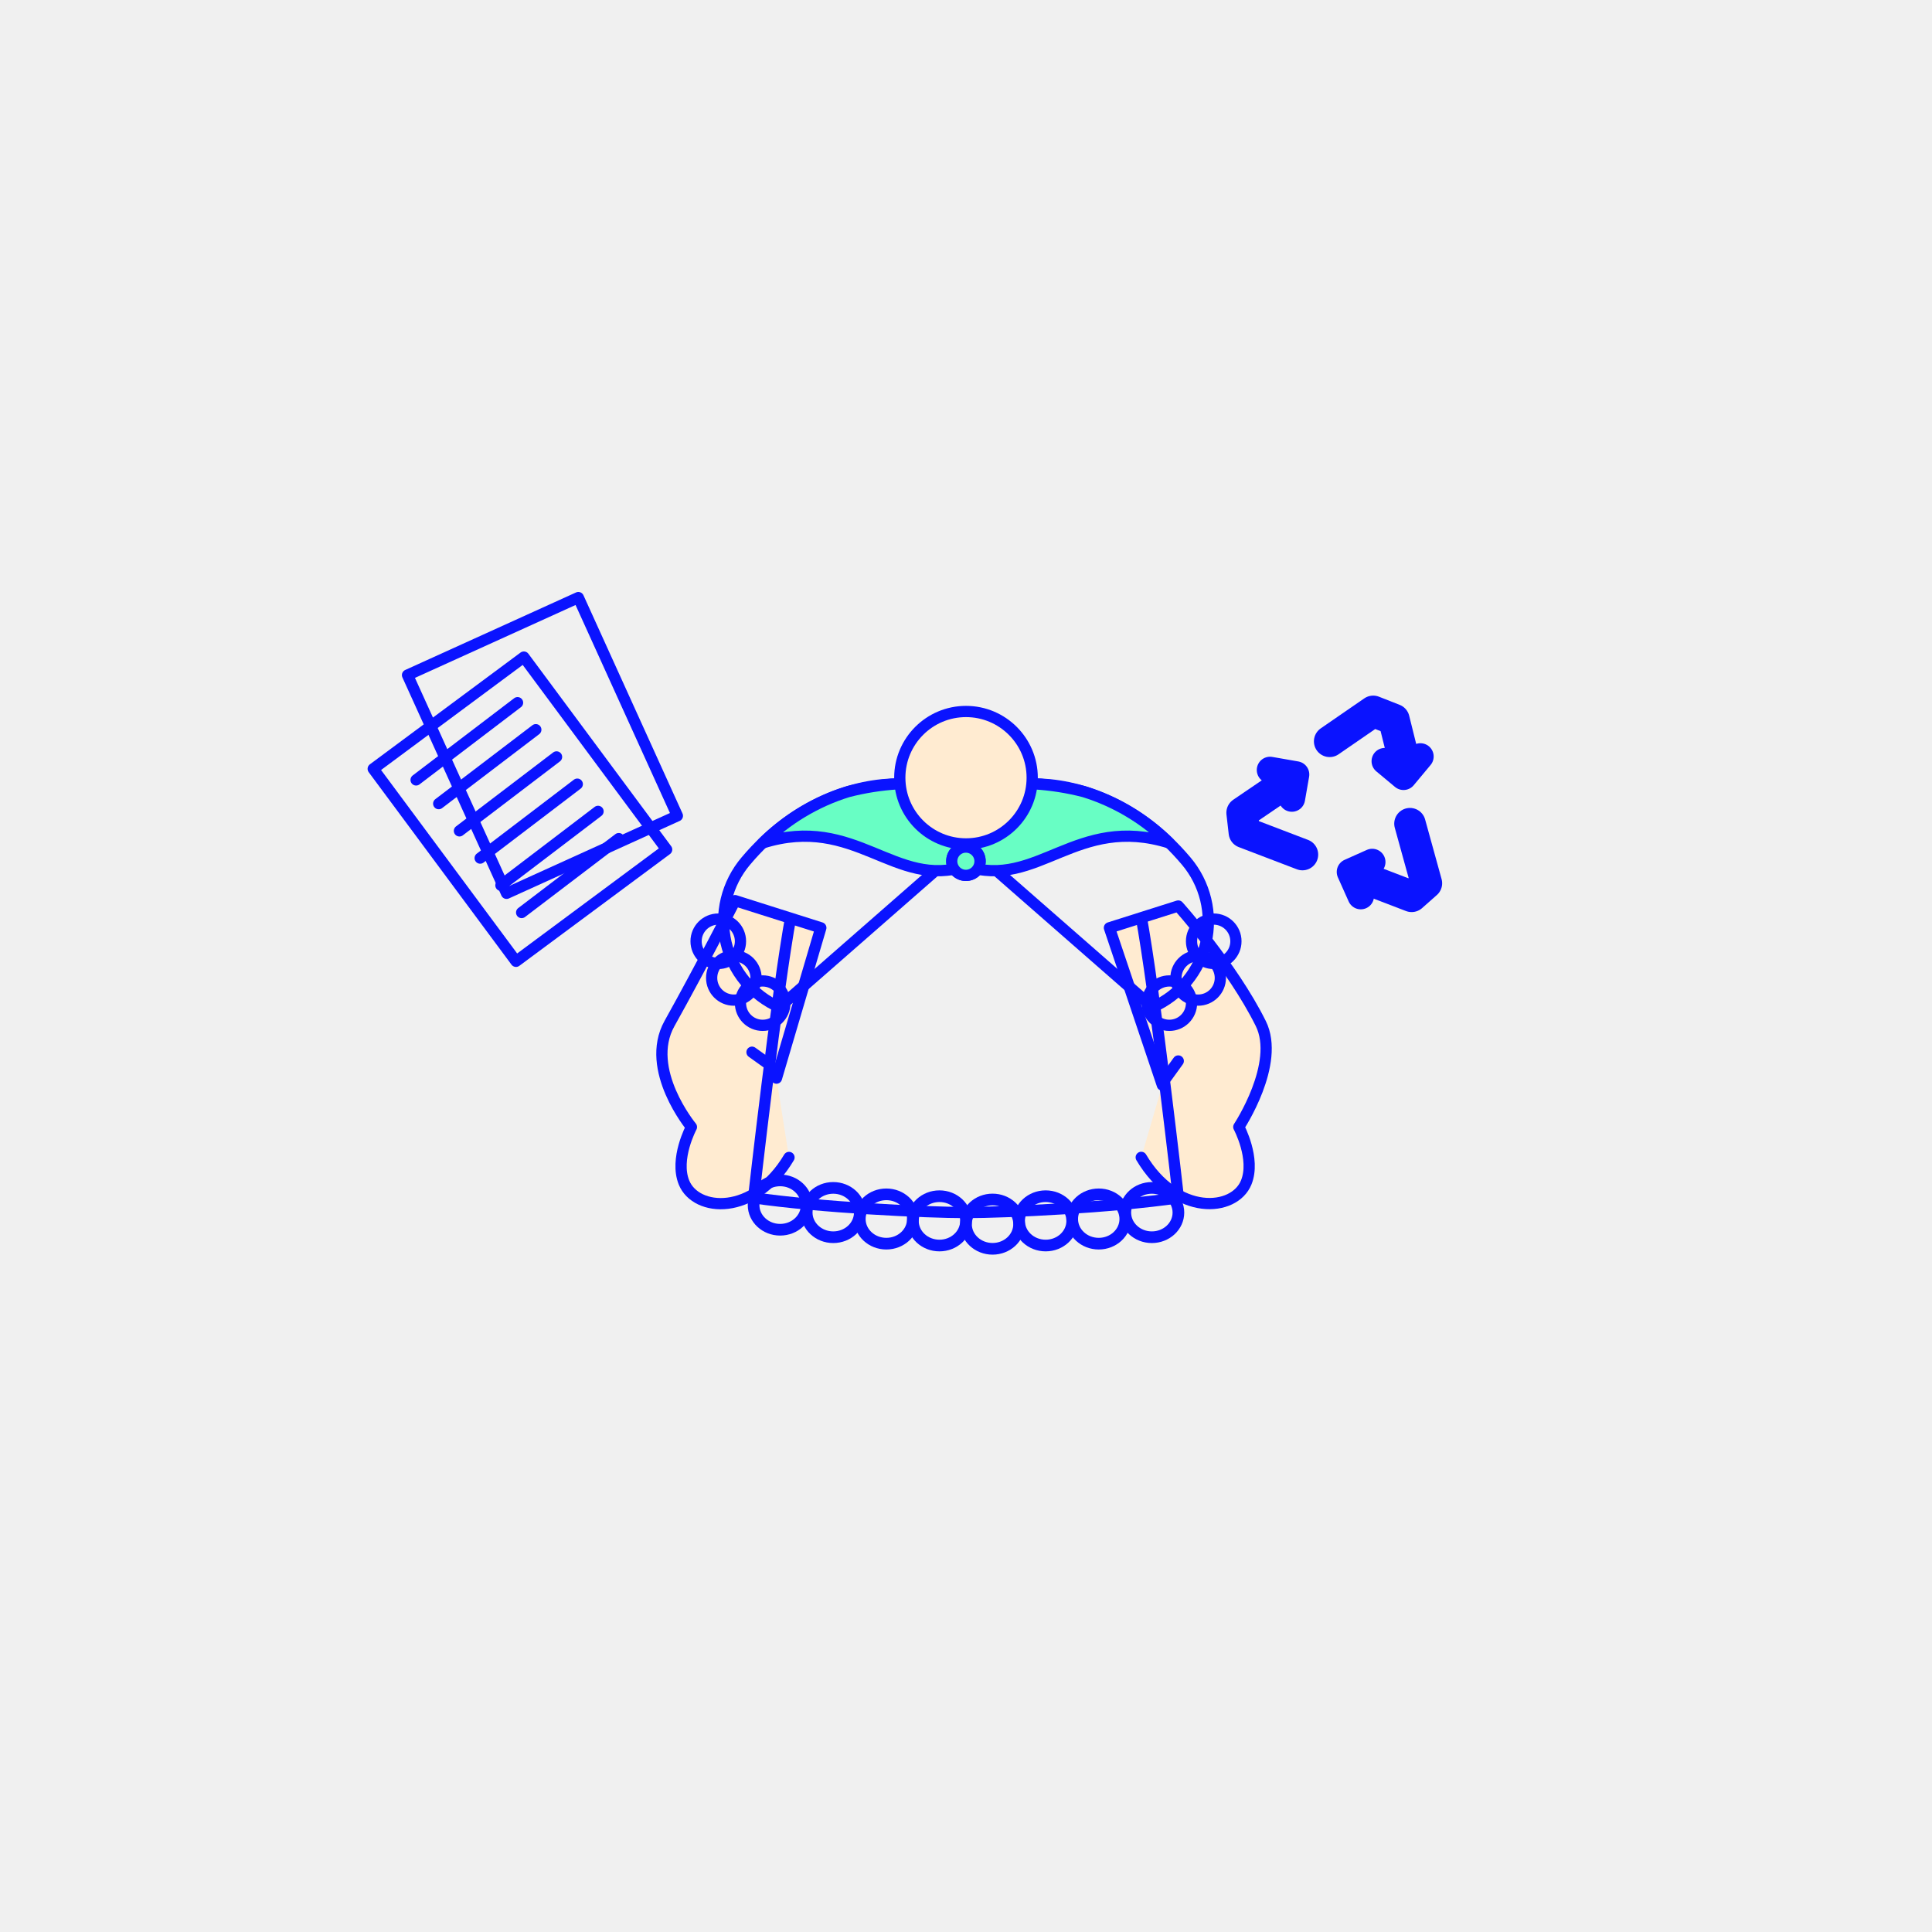
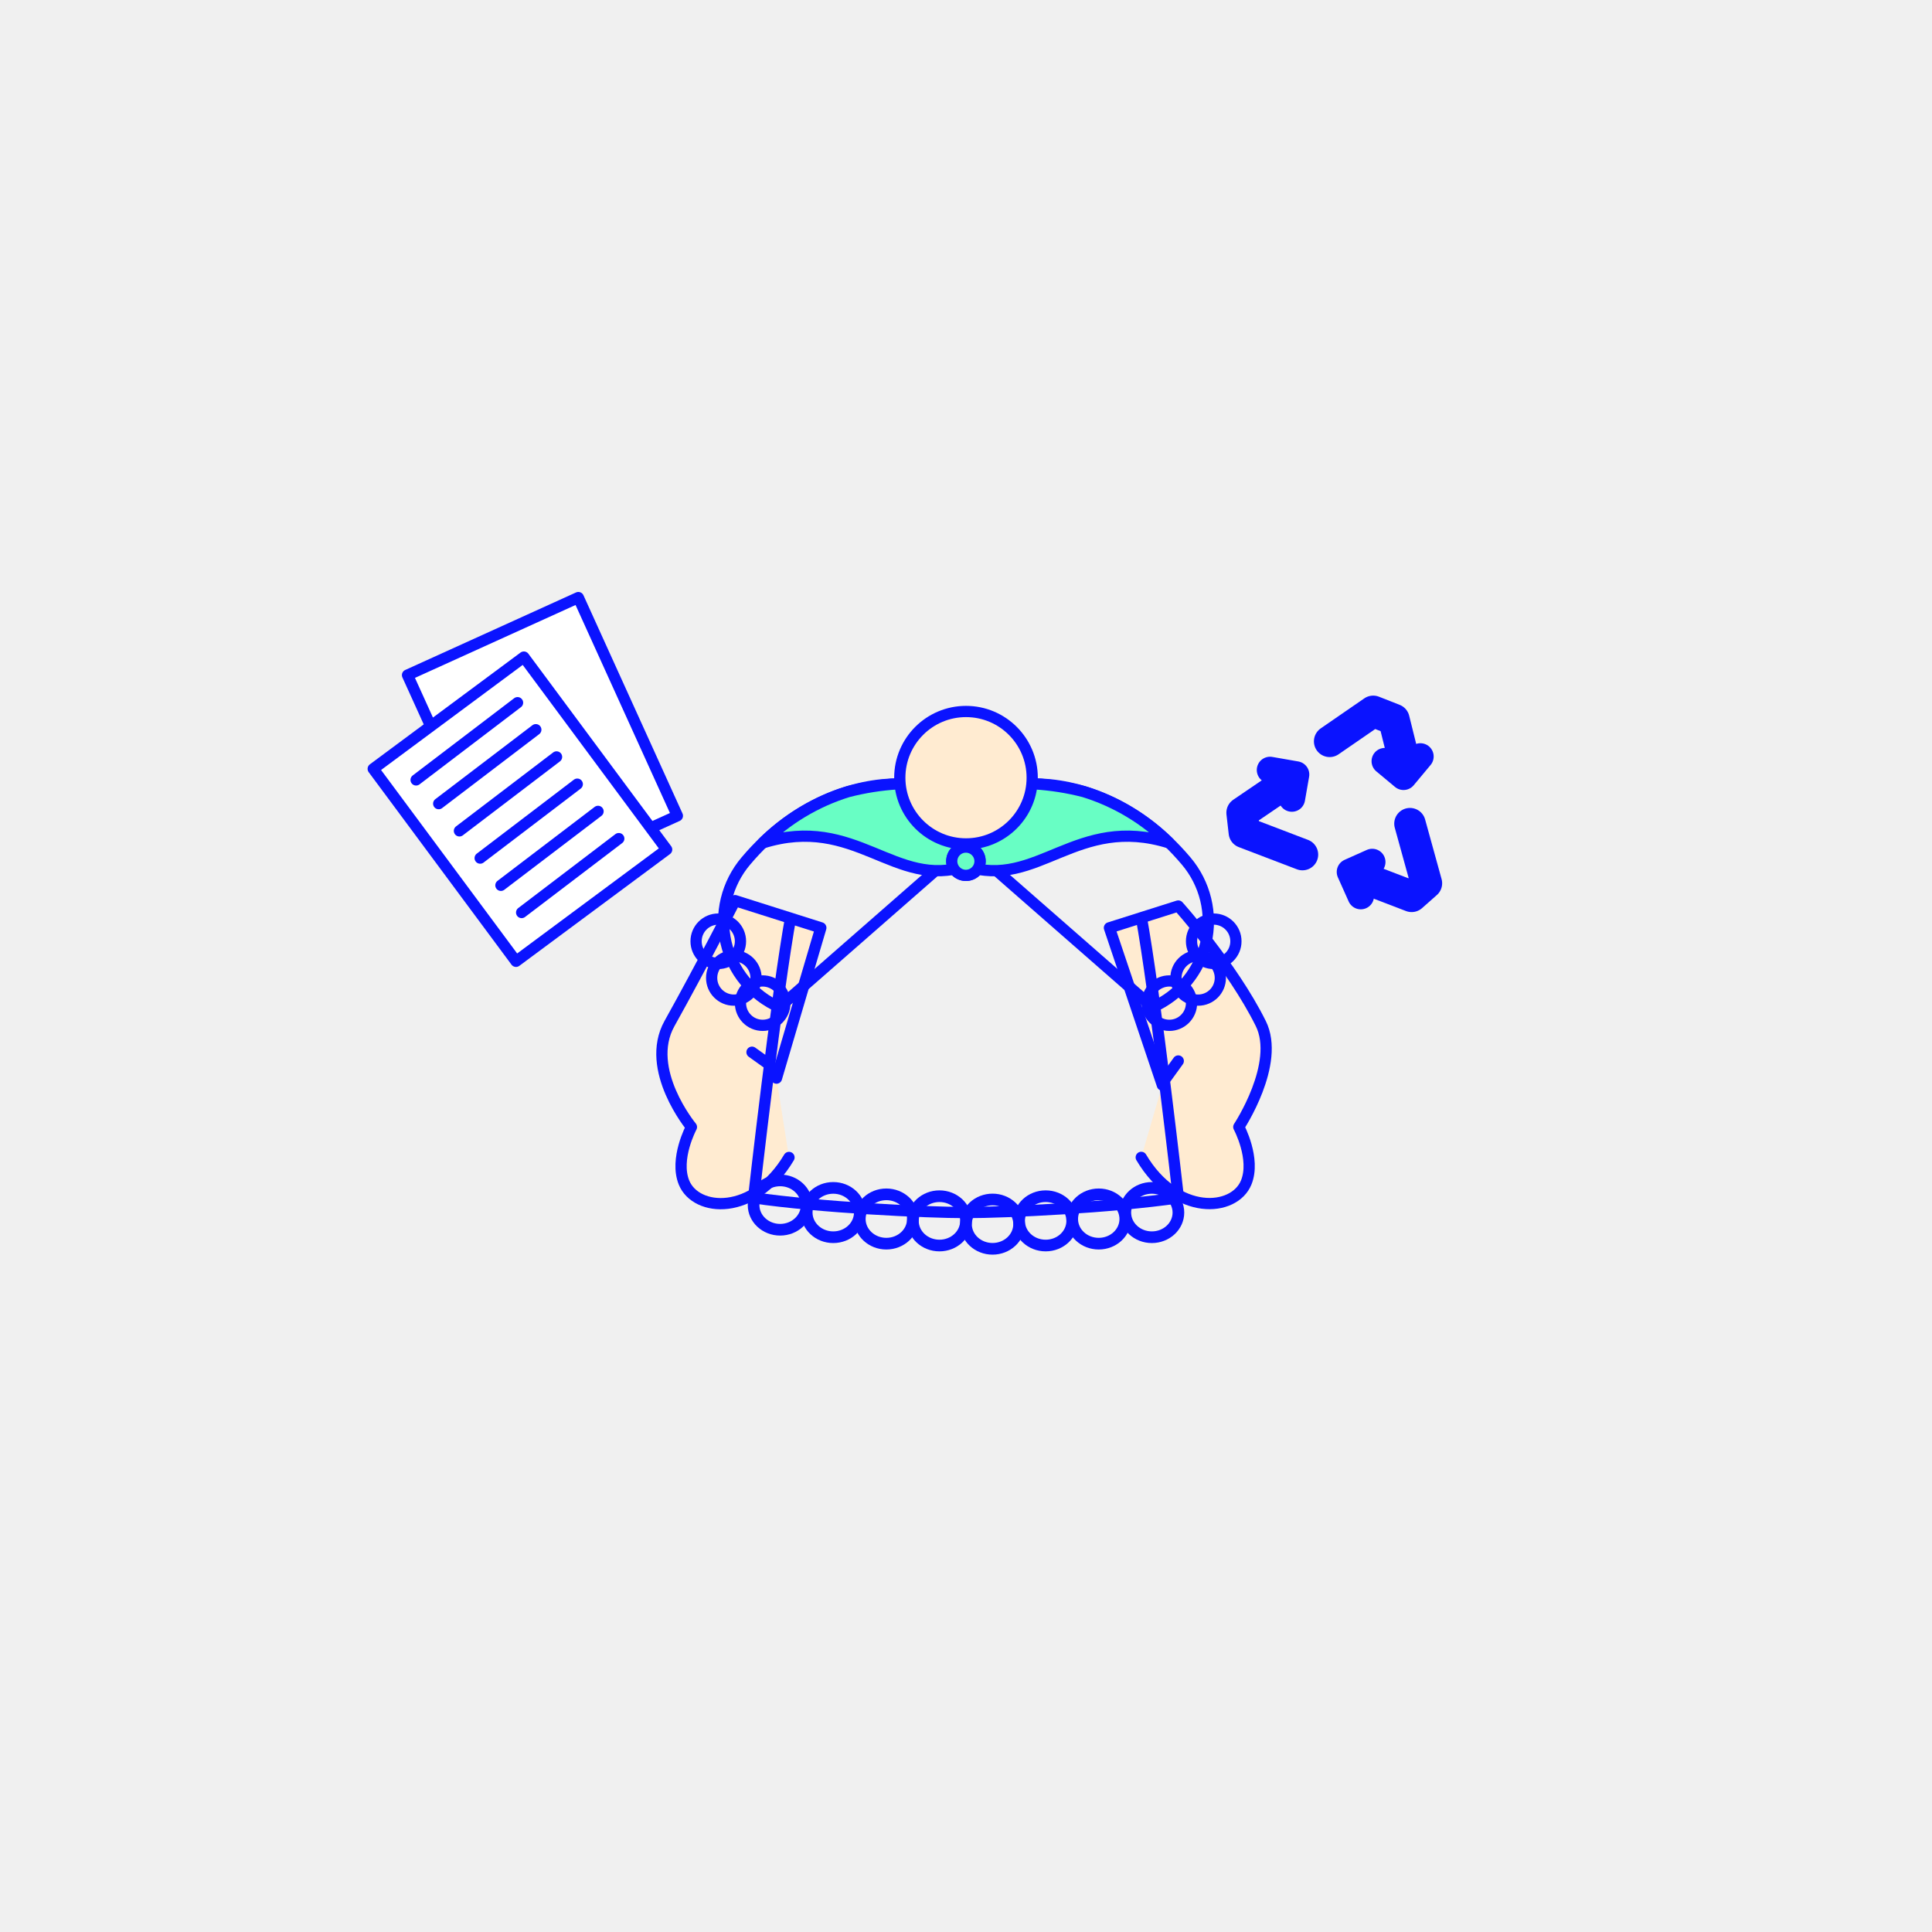
<svg xmlns="http://www.w3.org/2000/svg" class="tree-image-resource" viewBox="0 0 860 860" fill="none">
  <g clip-path="url(#clip0_203_3436)">
    <path d="M345.641 479.91L365.381 413L327.201 400.9C327.201 400.9 312.001 430.54 298.001 455.63C286.601 476.1 307.781 501.68 307.781 501.68C307.781 501.68 300.171 515.85 304.481 526.41C309.801 539.46 335.551 541.58 351.211 515.22" fill="#FFEBD1" />
    <path d="M345.641 479.91L365.381 413L327.201 400.9C327.201 400.9 312.001 430.54 298.001 455.63C286.601 476.1 307.781 501.68 307.781 501.68C307.781 501.68 300.171 515.85 304.481 526.41C309.801 539.46 335.551 541.58 351.211 515.22" stroke="#0A13FF" stroke-width="5" stroke-linecap="round" stroke-linejoin="round" />
    <path d="M341.92 473.5L334.74 468.37" stroke="#0A13FF" stroke-width="5" stroke-linecap="round" stroke-linejoin="round" />
    <path d="M517.4 483L493.84 413L524.49 403.29C524.49 403.29 548.43 429.87 561.21 455.59C570.09 473.46 551.43 501.64 551.43 501.64C551.43 501.64 559.04 515.81 554.73 526.37C549.4 539.42 523.66 541.54 508 515.18" fill="#FFEBD1" />
    <path d="M517.4 483L493.84 413L524.49 403.29C524.49 403.29 548.43 429.87 561.21 455.59C570.09 473.46 551.43 501.64 551.43 501.64C551.43 501.64 559.04 515.81 554.73 526.37C549.4 539.42 523.66 541.54 508 515.18" stroke="#0A13FF" stroke-width="5" stroke-linecap="round" stroke-linejoin="round" />
    <path d="M319.73 428.87C325.186 428.87 329.61 424.447 329.61 418.99C329.61 413.533 325.186 409.11 319.73 409.11C314.273 409.11 309.85 413.533 309.85 418.99C309.85 424.447 314.273 428.87 319.73 428.87Z" class="fill" stroke="#0A13FF" stroke-width="5" stroke-miterlimit="10" />
    <path d="M326.659 445.19C332.116 445.19 336.539 440.767 336.539 435.31C336.539 429.853 332.116 425.43 326.659 425.43C321.203 425.43 316.779 429.853 316.779 435.31C316.779 440.767 321.203 445.19 326.659 445.19Z" class="fill" stroke="#0A13FF" stroke-width="5" stroke-miterlimit="10" />
    <path d="M339.489 456.41C344.946 456.41 349.369 451.987 349.369 446.53C349.369 441.073 344.946 436.65 339.489 436.65C334.033 436.65 329.609 441.073 329.609 446.53C329.609 451.987 334.033 456.41 339.489 456.41Z" class="fill" stroke="#0A13FF" stroke-width="5" stroke-miterlimit="10" />
    <path d="M347.269 547.4C353.797 547.4 359.089 542.484 359.089 536.42C359.089 530.356 353.797 525.44 347.269 525.44C340.741 525.44 335.449 530.356 335.449 536.42C335.449 542.484 340.741 547.4 347.269 547.4Z" class="fill" stroke="#0A13FF" stroke-width="5.19" stroke-miterlimit="10" />
    <path d="M370.91 550.73C377.438 550.73 382.73 545.814 382.73 539.75C382.73 533.686 377.438 528.77 370.91 528.77C364.382 528.77 359.09 533.686 359.09 539.75C359.09 545.814 364.382 550.73 370.91 550.73Z" class="fill" stroke="#0A13FF" stroke-width="5.19" stroke-miterlimit="10" />
    <path d="M394.541 553.6C401.069 553.6 406.361 548.684 406.361 542.62C406.361 536.556 401.069 531.64 394.541 531.64C388.013 531.64 382.721 536.556 382.721 542.62C382.721 548.684 388.013 553.6 394.541 553.6Z" class="fill" stroke="#0A13FF" stroke-width="5.19" stroke-miterlimit="10" />
    <path d="M418.179 554.43C424.707 554.43 429.999 549.514 429.999 543.45C429.999 537.386 424.707 532.47 418.179 532.47C411.651 532.47 406.359 537.386 406.359 543.45C406.359 549.514 411.651 554.43 418.179 554.43Z" class="fill" stroke="#0A13FF" stroke-width="5.19" stroke-miterlimit="10" />
    <path d="M512.73 550.73C519.258 550.73 524.55 545.814 524.55 539.75C524.55 533.686 519.258 528.77 512.73 528.77C506.202 528.77 500.91 533.686 500.91 539.75C500.91 545.814 506.202 550.73 512.73 550.73Z" class="fill" stroke="#0A13FF" stroke-width="5.19" stroke-miterlimit="10" />
    <path d="M489.09 553.6C495.618 553.6 500.91 548.684 500.91 542.62C500.91 536.556 495.618 531.64 489.09 531.64C482.562 531.64 477.27 536.556 477.27 542.62C477.27 548.684 482.562 553.6 489.09 553.6Z" class="fill" stroke="#0A13FF" stroke-width="5.19" stroke-miterlimit="10" />
    <path d="M465.461 554.43C471.989 554.43 477.281 549.514 477.281 543.45C477.281 537.386 471.989 532.47 465.461 532.47C458.933 532.47 453.641 537.386 453.641 543.45C453.641 549.514 458.933 554.43 465.461 554.43Z" class="fill" stroke="#0A13FF" stroke-width="5.19" stroke-miterlimit="10" />
    <path d="M441.82 555.89C448.348 555.89 453.64 550.974 453.64 544.91C453.64 538.846 448.348 533.93 441.82 533.93C435.292 533.93 430 538.846 430 544.91C430 550.974 435.292 555.89 441.82 555.89Z" class="fill" stroke="#0A13FF" stroke-width="5.19" stroke-miterlimit="10" />
    <path d="M540.271 428.87C545.727 428.87 550.151 424.447 550.151 418.99C550.151 413.533 545.727 409.11 540.271 409.11C534.814 409.11 530.391 413.533 530.391 418.99C530.391 424.447 534.814 428.87 540.271 428.87Z" class="fill" stroke="#0A13FF" stroke-width="5" stroke-miterlimit="10" />
    <path d="M533.341 445.19C538.798 445.19 543.221 440.767 543.221 435.31C543.221 429.853 538.798 425.43 533.341 425.43C527.884 425.43 523.461 429.853 523.461 435.31C523.461 440.767 527.884 445.19 533.341 445.19Z" class="fill" stroke="#0A13FF" stroke-width="5" stroke-miterlimit="10" />
    <path d="M520.511 456.41C525.967 456.41 530.391 451.987 530.391 446.53C530.391 441.073 525.967 436.65 520.511 436.65C515.054 436.65 510.631 441.073 510.631 446.53C510.631 451.987 515.054 456.41 520.511 456.41Z" class="fill" stroke="#0A13FF" stroke-width="5" stroke-miterlimit="10" />
    <path d="M429.999 375.64L346.919 448.35C340.995 445.724 335.763 441.754 331.641 436.753C327.518 431.753 324.618 425.861 323.17 419.544C321.722 413.228 321.766 406.661 323.298 400.364C324.831 394.067 327.81 388.214 331.999 383.27C354.269 356.87 380.999 348.94 400.149 348.94H426.999" class="fill" />
    <path d="M429.999 375.64L346.919 448.35C340.995 445.724 335.763 441.754 331.641 436.753C327.518 431.753 324.618 425.861 323.17 419.544C321.722 413.228 321.766 406.661 323.298 400.364C324.831 394.067 327.81 388.214 331.999 383.27C354.269 356.87 380.999 348.94 400.149 348.94H426.999" stroke="#0A13FF" stroke-width="5" stroke-miterlimit="10" />
    <path d="M430 375.64L513.08 448.35C519.005 445.724 524.236 441.754 528.359 436.753C532.481 431.753 535.382 425.861 536.83 419.544C538.278 413.228 538.234 406.661 536.701 400.364C535.168 394.067 532.189 388.214 528 383.27C505.73 356.87 479 348.94 459.85 348.94H433" class="fill" />
    <path d="M430 375.64L513.08 448.35C519.005 445.724 524.236 441.754 528.359 436.753C532.481 431.753 535.382 425.861 536.83 419.544C538.278 413.228 538.234 406.661 536.701 400.364C535.168 394.067 532.189 388.214 528 383.27C505.73 356.87 479 348.94 459.85 348.94H433" stroke="#0A13FF" stroke-width="5" stroke-miterlimit="10" />
    <path d="M503.769 390.84C496.429 372.78 486.459 354.73 429.999 354.73C373.539 354.73 363.569 372.73 356.229 390.84C343.929 421.06 335.449 533.65 335.449 533.65C365.039 537.94 400.679 539.89 429.999 539.75C459.319 539.89 494.999 537.94 524.549 533.65C524.549 533.65 516.069 421.06 503.769 390.84Z" class="fill" />
    <path d="M507.849 407.25C514.189 441.59 524.549 533.19 524.549 533.19C494.959 537.48 447.909 539.75 429.999 539.75C412.089 539.75 364.999 537.48 335.449 533.19C335.449 533.19 345.809 441.59 352.149 407.25" class="fill" />
    <path d="M507.849 407.25C514.189 441.59 524.549 533.19 524.549 533.19C494.959 537.48 447.909 539.75 429.999 539.75C412.089 539.75 364.999 537.48 335.449 533.19C335.449 533.19 345.809 441.59 352.149 407.25" stroke="#0A13FF" stroke-width="5" stroke-miterlimit="10" />
    <path d="M377.5 352.39C363.175 356.824 350.137 364.661 339.5 375.23C380.91 362.23 398.26 396.08 430.01 385.5V377.9L413.65 348.9H399.65C392.172 349.352 384.755 350.52 377.5 352.39Z" fill="#68FEC4" stroke="#0A13FF" stroke-width="5" stroke-linecap="round" stroke-linejoin="round" />
    <path d="M482.5 352.39C496.825 356.824 509.863 364.661 520.5 375.23C479.09 362.23 461.74 396.08 429.99 385.5V377.9L446.35 348.9H460.35C467.828 349.352 475.246 350.52 482.5 352.39Z" fill="#68FEC4" stroke="#0A13FF" stroke-width="5" stroke-linecap="round" stroke-linejoin="round" />
    <path d="M429.999 375.65C446.275 375.65 459.469 362.456 459.469 346.18C459.469 329.904 446.275 316.71 429.999 316.71C413.723 316.71 400.529 329.904 400.529 346.18C400.529 362.456 413.723 375.65 429.999 375.65Z" fill="#FFEBD1" stroke="#0A13FF" stroke-width="5" stroke-miterlimit="10" />
    <path d="M429.999 389.66C433.479 389.66 436.299 386.839 436.299 383.36C436.299 379.881 433.479 377.06 429.999 377.06C426.52 377.06 423.699 379.881 423.699 383.36C423.699 386.839 426.52 389.66 429.999 389.66Z" fill="#68FEC4" stroke="#0A13FF" stroke-width="5" stroke-miterlimit="10" />
    <path d="M518.99 479.91L524.49 472.28" stroke="#0A13FF" stroke-width="5" stroke-linecap="round" stroke-linejoin="round" />
    <path d="M429.941 389.66C433.42 389.66 436.241 386.839 436.241 383.36C436.241 379.881 433.42 377.06 429.941 377.06C426.461 377.06 423.641 379.881 423.641 383.36C423.641 386.839 426.461 389.66 429.941 389.66Z" fill="#68FEC4" stroke="#0A13FF" stroke-width="5" stroke-miterlimit="10" />
-     <path d="M257.438 266.001L181.402 300.509L225.489 397.653L301.525 363.145L257.438 266.001Z" class="fill" stroke="#0A13FF" stroke-width="5" stroke-linecap="round" stroke-linejoin="round" />
-     <path d="M233.192 292.489L166.131 342.238L229.691 427.916L296.753 378.166L233.192 292.489Z" class="fill" stroke="#0A13FF" stroke-width="5" stroke-linecap="round" stroke-linejoin="round" />
+     <path d="M257.438 266.001L181.402 300.509L225.489 397.653L301.525 363.145L257.438 266.001Z" fill="#FFFFFF" stroke="#0A13FF" stroke-width="5" stroke-linecap="round" stroke-linejoin="round" />
+     <path d="M233.192 292.489L166.131 342.238L229.691 427.916L296.753 378.166L233.192 292.489Z" fill="#FFFFFF" stroke="#0A13FF" stroke-width="5" stroke-linecap="round" stroke-linejoin="round" />
    <path d="M185.221 347.17L230.381 312.79" stroke="#0A13FF" stroke-width="5" stroke-linecap="round" stroke-linejoin="round" />
    <path d="M195.279 357.73L238.509 324.81" stroke="#0A13FF" stroke-width="5" stroke-linecap="round" stroke-linejoin="round" />
    <path d="M204.51 369.85L247.74 336.93" stroke="#0A13FF" stroke-width="5" stroke-linecap="round" stroke-linejoin="round" />
    <path d="M213.74 381.97L256.97 349.05" stroke="#0A13FF" stroke-width="5" stroke-linecap="round" stroke-linejoin="round" />
    <path d="M222.971 394.09L266.211 361.17" stroke="#0A13FF" stroke-width="5" stroke-linecap="round" stroke-linejoin="round" />
    <path d="M232.199 406.2L275.439 373.29" stroke="#0A13FF" stroke-width="5" stroke-linecap="round" stroke-linejoin="round" />
    <path d="M574.63 347L552.9 361.78L553.9 370.53L579.77 380.41" stroke="#0A13FF" stroke-width="14" stroke-linecap="round" stroke-linejoin="round" />
    <path d="M603.801 389.59L628.361 399L634.951 393.17L627.621 366.64" stroke="#0A13FF" stroke-width="14" stroke-linecap="round" stroke-linejoin="round" />
    <path d="M623.909 334.07L620.479 320.27L611.259 316.64L591.869 330" stroke="#0A13FF" stroke-width="14" stroke-linecap="round" stroke-linejoin="round" />
    <path d="M610.82 383.72L600.93 388.14L605.73 398.87" class="fill" />
    <path d="M610.82 383.72L600.93 388.14L605.73 398.87" stroke="#0A13FF" stroke-width="11.81" stroke-linecap="round" stroke-linejoin="round" />
    <path d="M575.05 355.44L576.91 344.77L565.34 342.75" class="fill" />
    <path d="M575.05 355.44L576.91 344.77L565.34 342.75" stroke="#0A13FF" stroke-width="11.81" stroke-linecap="round" stroke-linejoin="round" />
    <path d="M616.43 338.83L624.75 345.76L632.27 336.74" class="fill" />
    <path d="M616.43 338.83L624.75 345.76L632.27 336.74" stroke="#0A13FF" stroke-width="11.81" stroke-linecap="round" stroke-linejoin="round" />
  </g>
  <defs>
    <clipPath id="clip0_203_3436">
      <rect width="100%" height="100%" class="fill" />
    </clipPath>
  </defs>
</svg>
